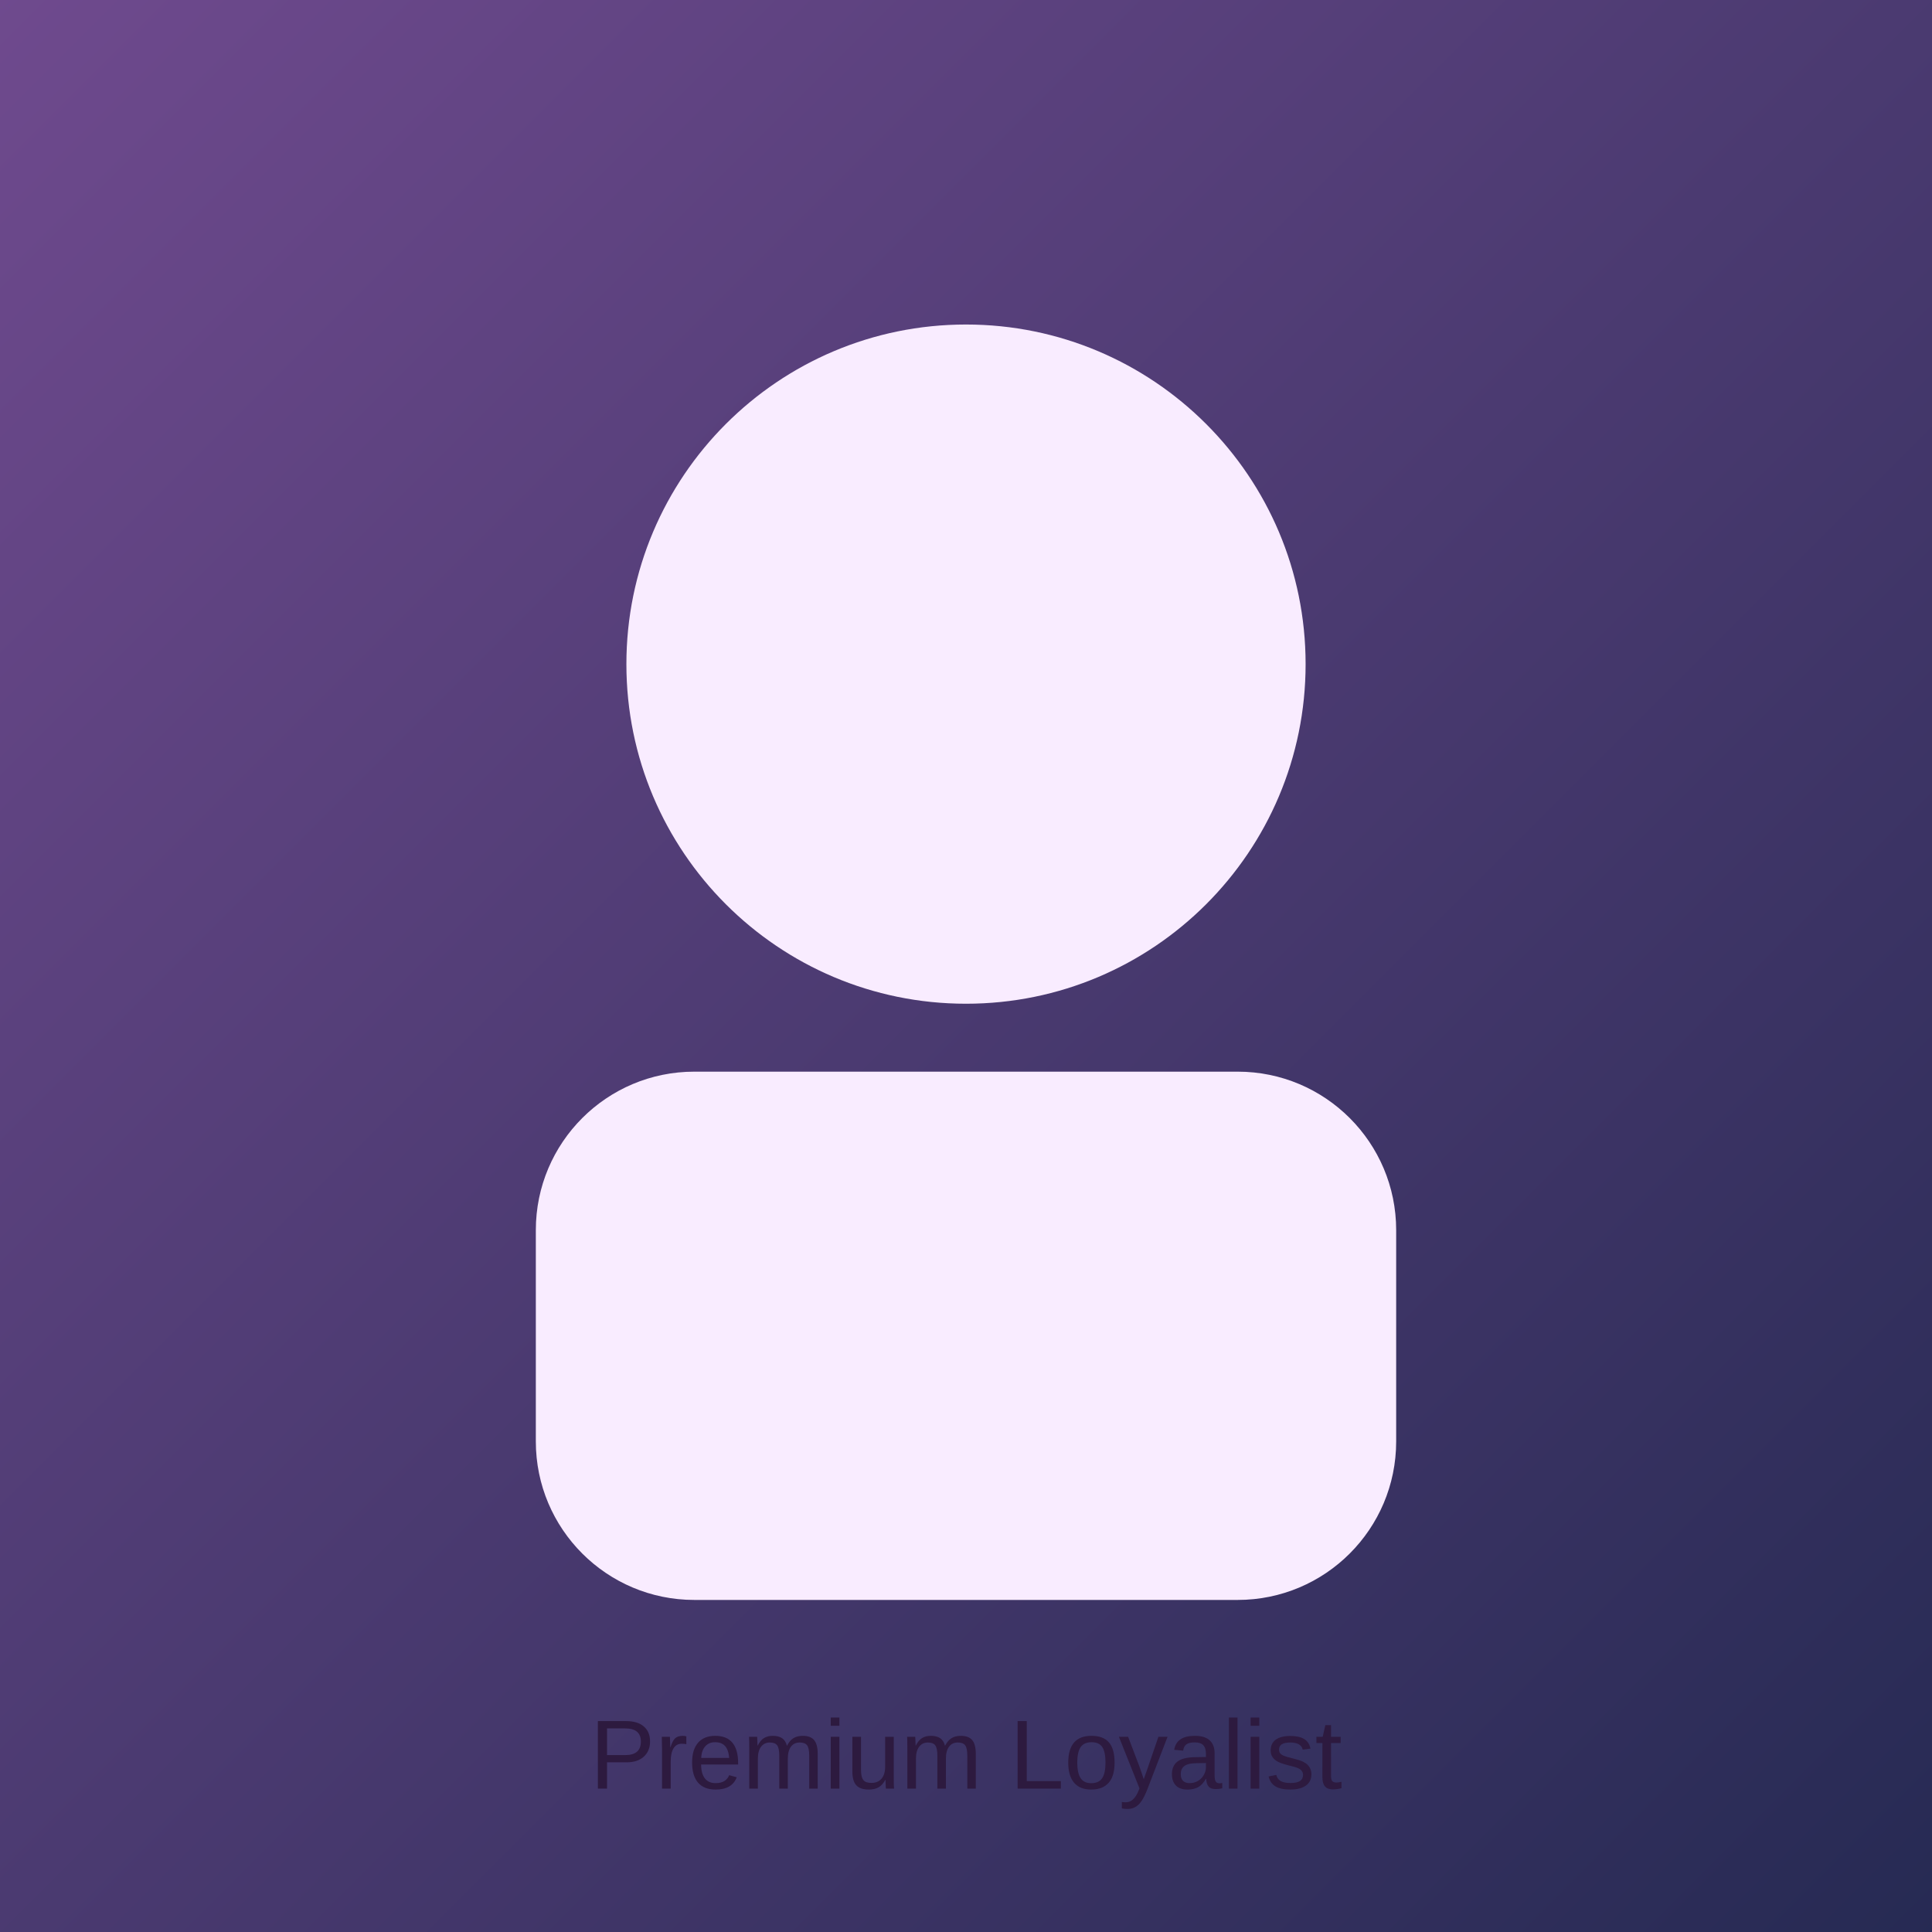
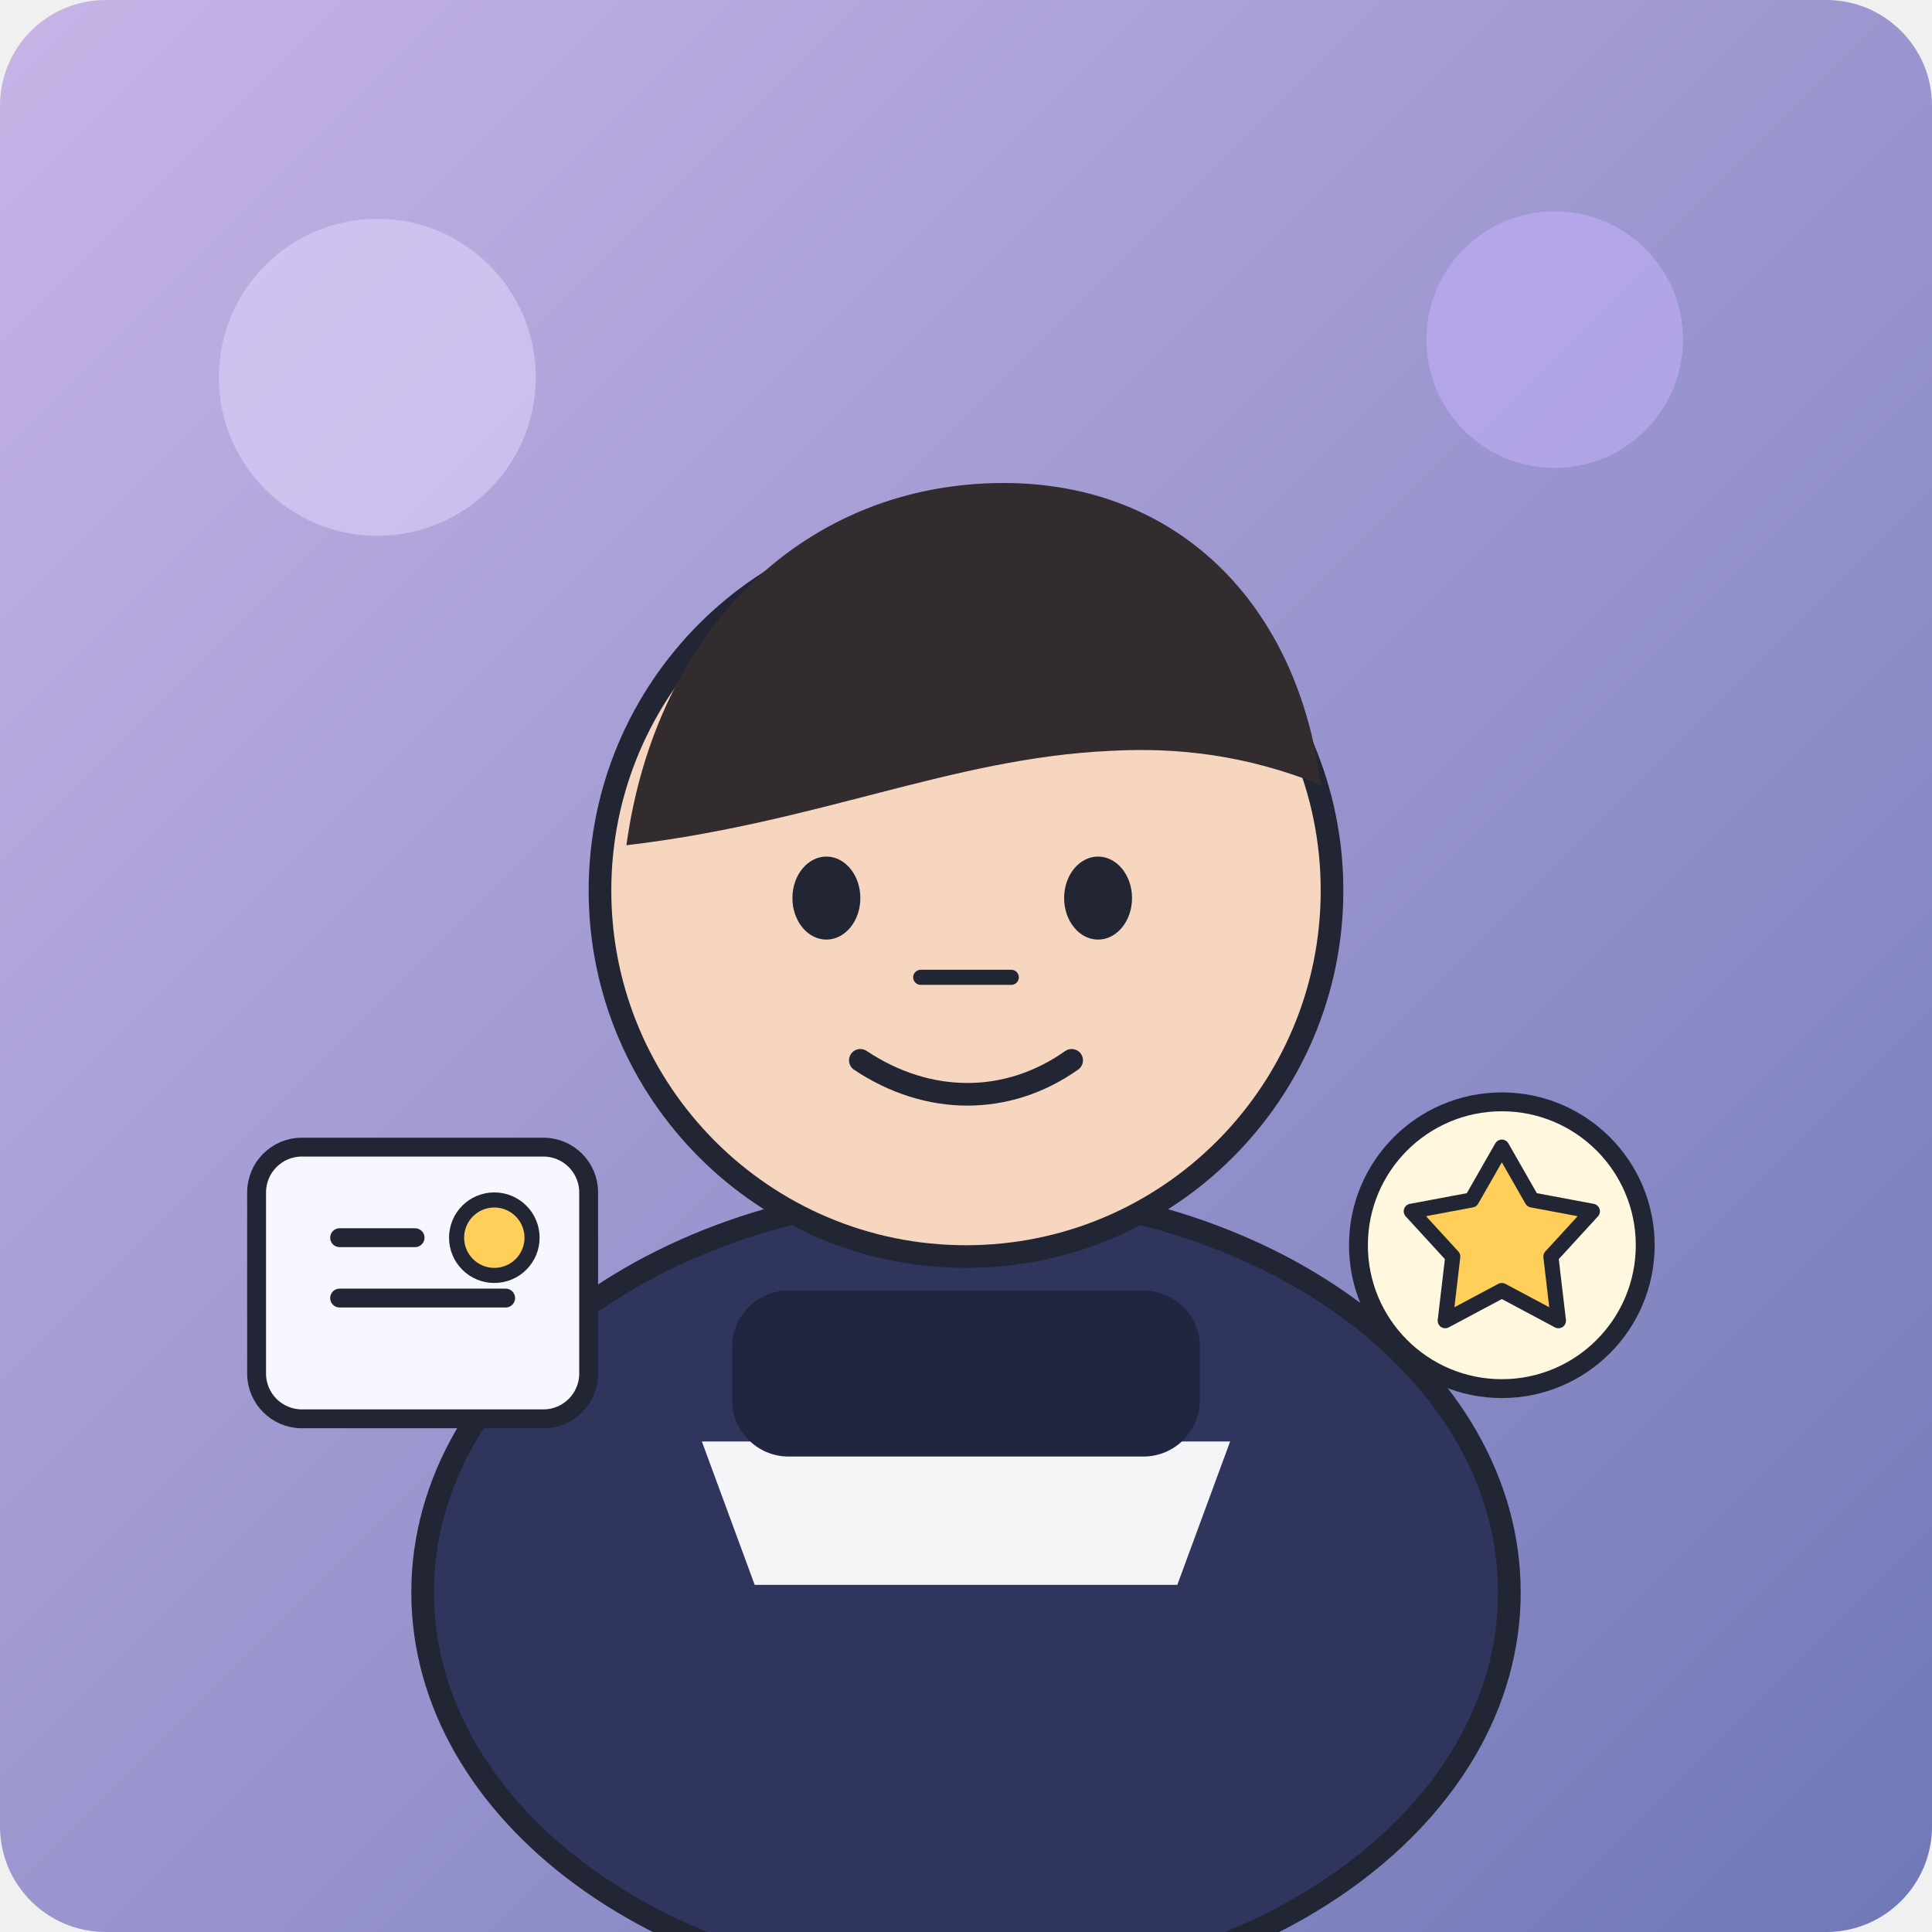
- <svg xmlns="http://www.w3.org/2000/svg" width="512" height="512" viewBox="0 0 512 512">
+ <svg xmlns="http://www.w3.org/2000/svg" width="512" height="512" viewBox="0 0 512 512" role="img" aria-label="Premium loyalist cartoon persona">
  <defs>
-     <linearGradient id="g3" x1="0" y1="0" x2="1" y2="1">
-       <stop offset="0%" stop-color="#6f4a8e" />
-       <stop offset="100%" stop-color="#262a53" />
+     <linearGradient id="bgPremium" x1="0" y1="0" x2="1" y2="1">
+       <stop offset="0%" stop-color="#c7b4e7" />
+       <stop offset="100%" stop-color="#6f78b7" />
    </linearGradient>
  </defs>
-   <rect width="512" height="512" fill="url(#g3)" />
-   <circle cx="256" cy="176" r="90" fill="#f9ecff" />
-   <rect x="142" y="284" width="228" height="140" rx="42" fill="#f9ecff" />
-   <text x="256" y="474" text-anchor="middle" fill="#2d1a3f" font-size="26" font-family="Arial">Premium Loyalist</text>
+   <rect width="512" height="512" rx="28" fill="url(#bgPremium)" />
+   <circle cx="100" cy="100" r="42" fill="#e6d9ff" opacity="0.5" />
+   <circle cx="412" cy="90" r="34" fill="#c9b3ff" opacity="0.5" />
+   <g transform="translate(0 8)">
+     <ellipse cx="256" cy="414" rx="144" ry="106" fill="#2f355d" stroke="#222634" stroke-width="6" />
+     <path d="M186 374h140l-14 38H200z" fill="#ffffff" opacity="0.95" />
+     <rect x="194" y="334" width="124" height="44" rx="15" fill="#20263f" />
+     <circle cx="256" cy="228" r="97" fill="#f6d6bf" stroke="#222634" stroke-width="6" />
+     <path d="M166 216c8-58 48-96 100-96 46 0 78 32 84 80-20-8-38-10-56-9-42 2-77 19-128 25z" fill="#332c2f" />
+     <ellipse cx="219" cy="230" rx="9" ry="11" fill="#222634" />
+     <ellipse cx="291" cy="230" rx="9" ry="11" fill="#222634" />
+     <path d="M228 273c18 12 39 12 56 0" fill="none" stroke="#222634" stroke-width="6" stroke-linecap="round" />
+     <path d="M244 251h24" stroke="#222634" stroke-width="4" stroke-linecap="round" />
+   </g>
+   <g transform="translate(354 286)">
+     <circle cx="44" cy="44" r="38" fill="#fff7de" stroke="#222634" stroke-width="5" />
+     <path d="M44 18l8 14 16 3-11 12 2 17-15-8-15 8 2-17-11-12 16-3z" fill="#ffcf59" stroke="#222634" stroke-width="4" stroke-linejoin="round" />
+   </g>
+   <g transform="translate(68 304)">
+     <rect x="0" y="0" width="88" height="72" rx="12" fill="#f8f6ff" stroke="#222634" stroke-width="5" />
+     <path d="M22 40h44" stroke="#222634" stroke-width="5" stroke-linecap="round" />
+     <path d="M22 24h20" stroke="#222634" stroke-width="5" stroke-linecap="round" />
+     <circle cx="63" cy="24" r="10" fill="#ffcf59" stroke="#222634" stroke-width="4" />
+   </g>
</svg>
